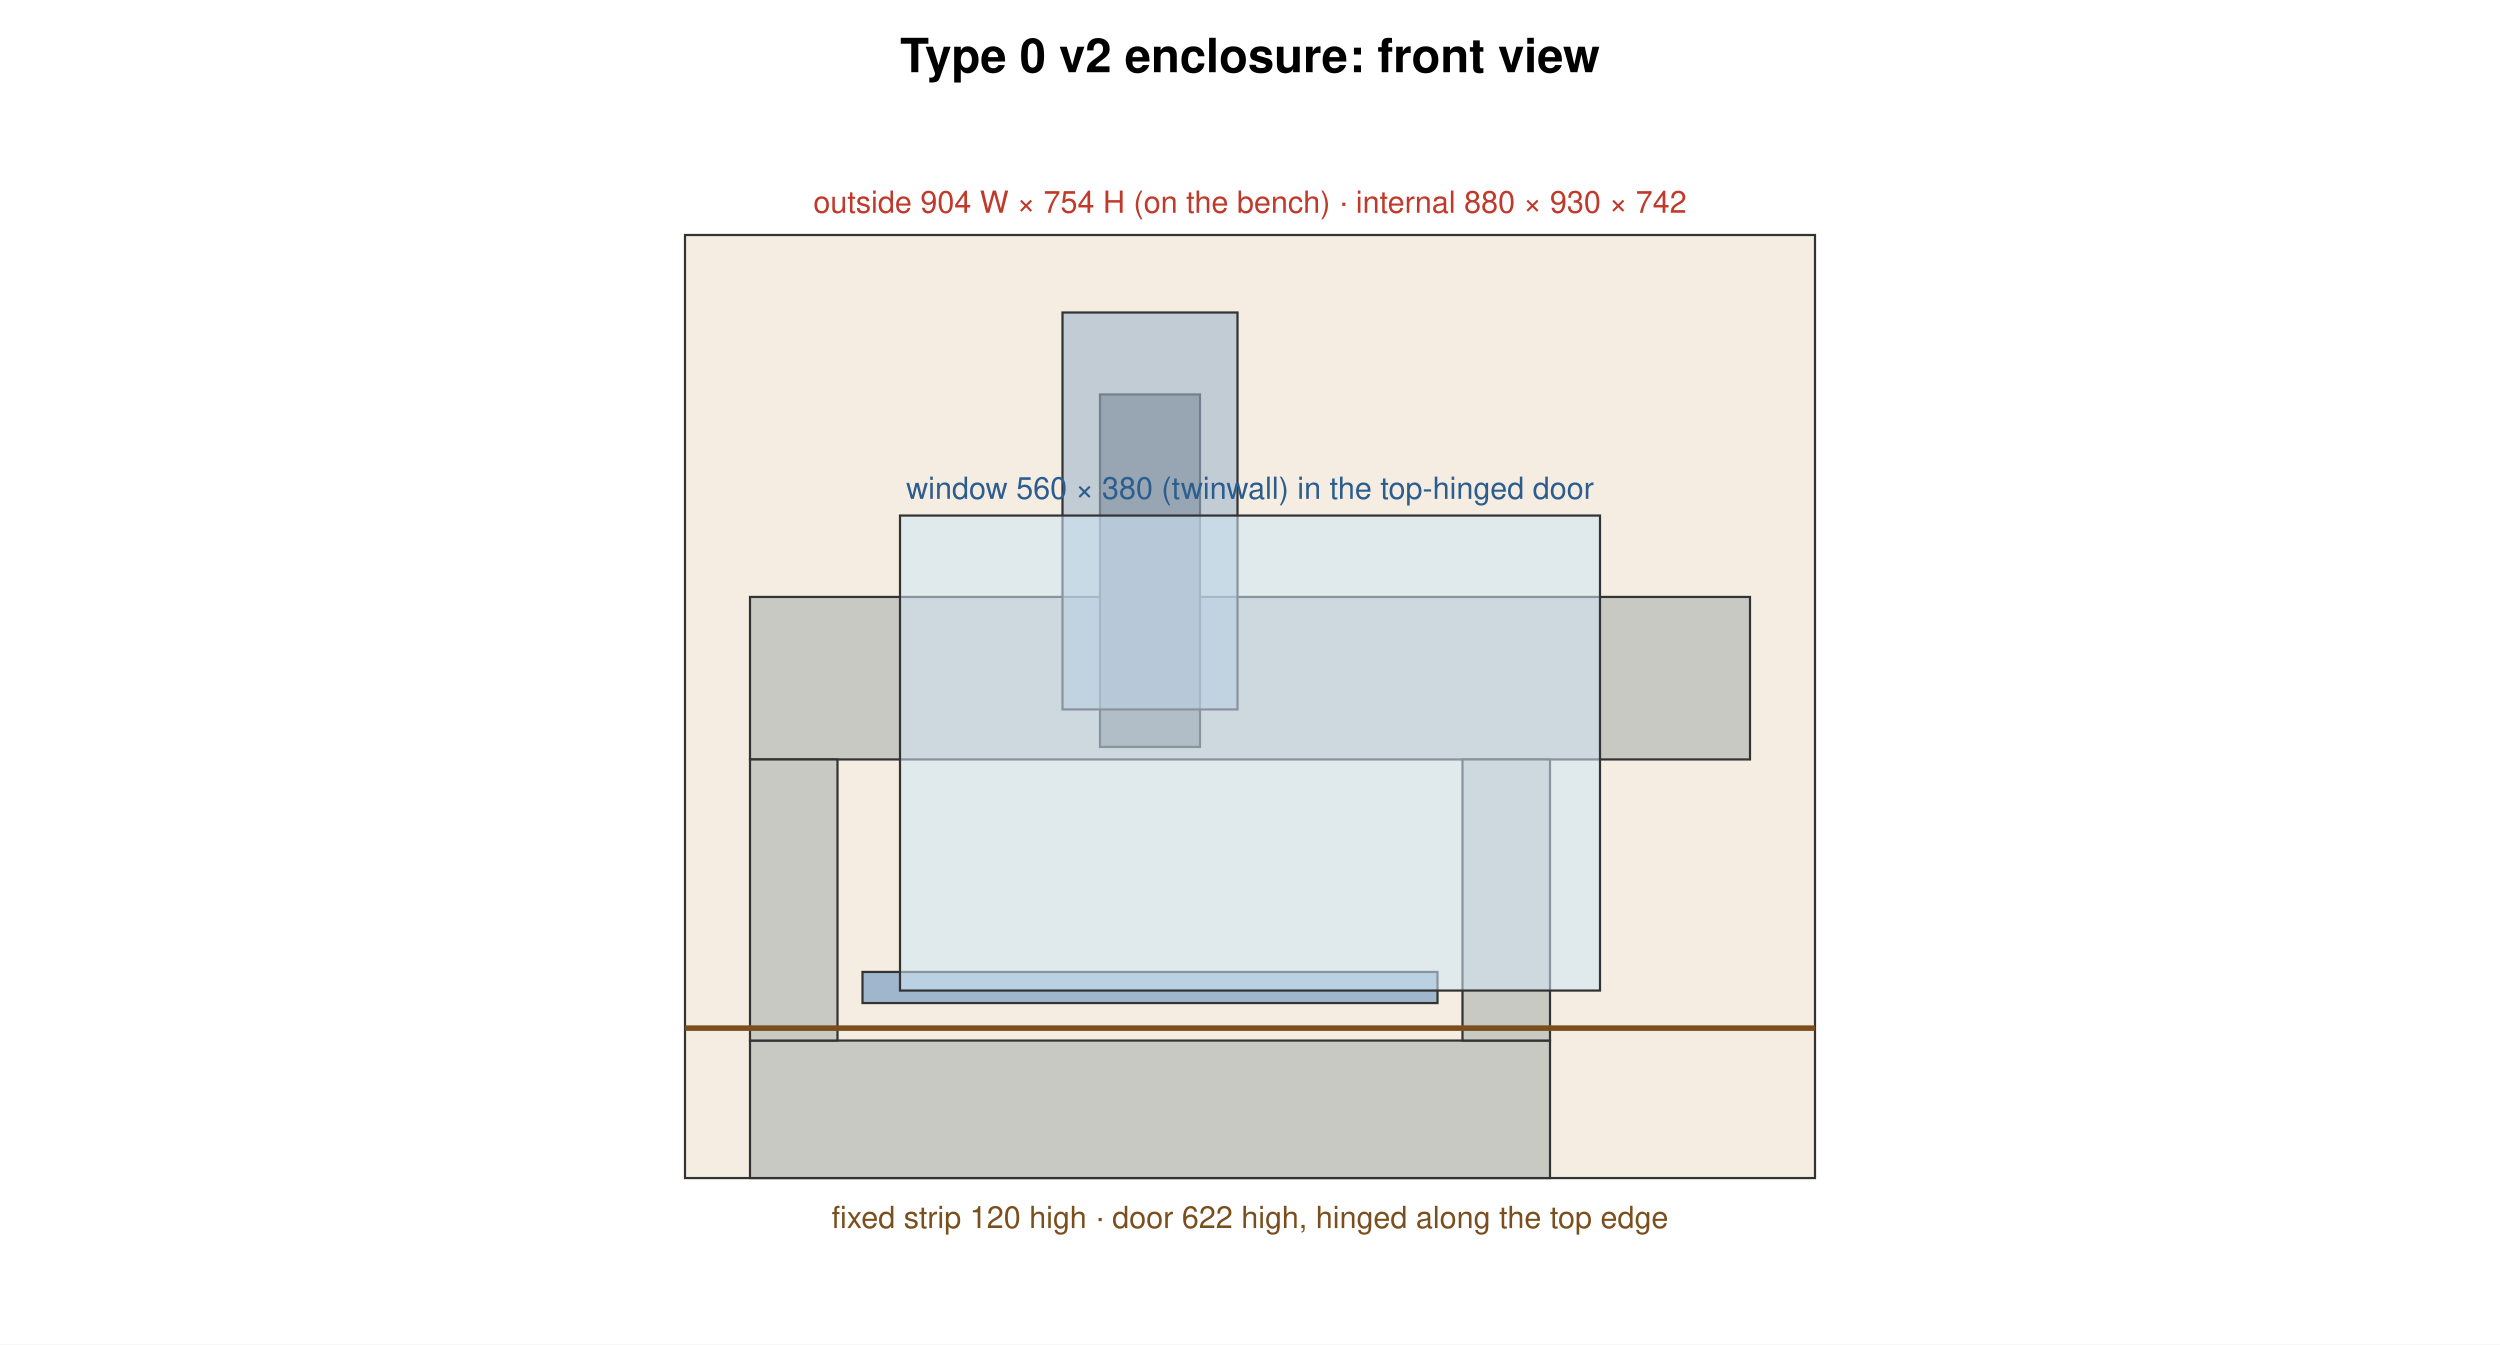
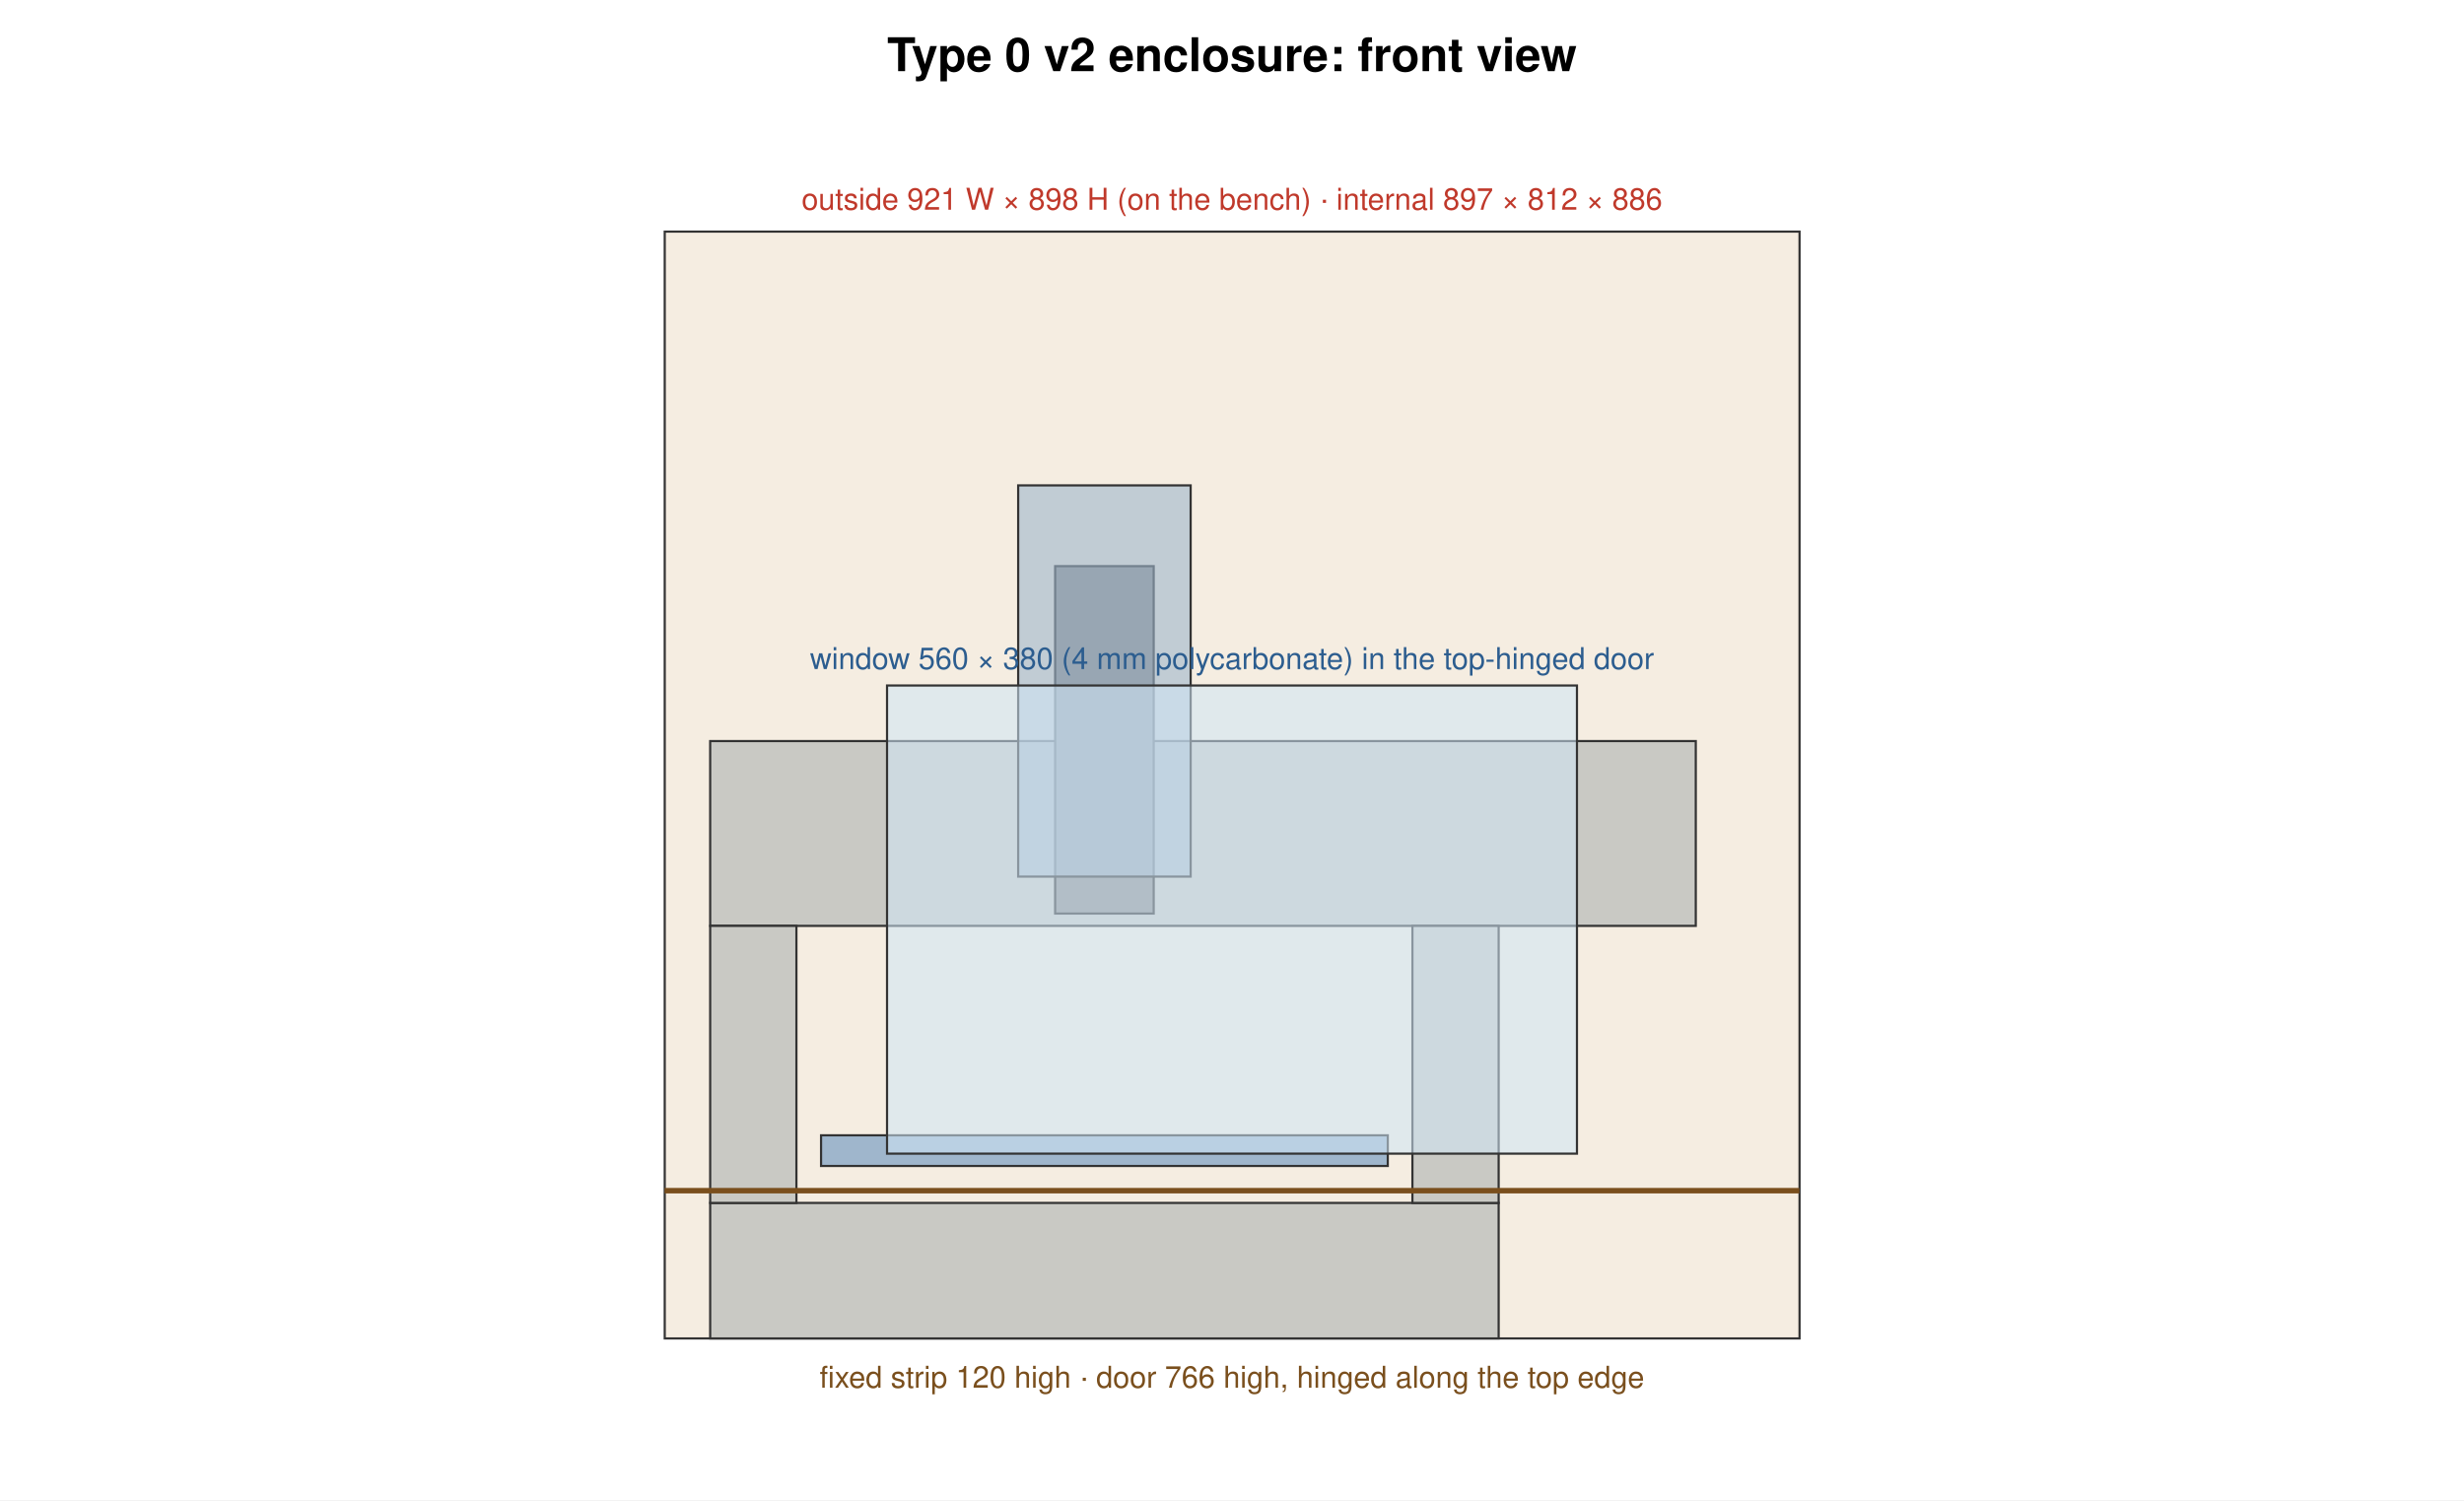
- <svg xmlns="http://www.w3.org/2000/svg" viewBox="0 0 900 484" font-family="Helvetica, Arial, sans-serif">
-   <rect width="900" height="484" fill="#fff" />
+ <svg xmlns="http://www.w3.org/2000/svg" viewBox="0 0 900 548" font-family="Helvetica, Arial, sans-serif">
+   <rect width="900" height="548" fill="#fff" />
  <text x="450.0" y="26" text-anchor="middle" font-size="17" font-weight="bold">Type 0 v2 enclosure: front view</text>
-   <rect x="246.6" y="84.6" width="406.8" height="339.5" fill="#d9b98a" fill-opacity="0.25" stroke="#333" stroke-width="0.8" />
-   <rect x="270.0" y="374.6" width="288.0" height="49.5" fill="#c9c9c4" fill-opacity="1.0" stroke="#333" stroke-width="0.8" />
-   <rect x="270.0" y="214.9" width="360.0" height="58.5" fill="#c9c9c4" fill-opacity="1.0" stroke="#333" stroke-width="0.8" />
-   <rect x="270.0" y="273.4" width="31.5" height="101.2" fill="#c9c9c4" fill-opacity="1.0" stroke="#333" stroke-width="0.8" />
-   <rect x="526.5" y="273.4" width="31.5" height="101.2" fill="#c9c9c4" fill-opacity="1.0" stroke="#333" stroke-width="0.8" />
-   <rect x="310.5" y="349.9" width="207.0" height="11.2" fill="#9fb6cc" fill-opacity="1.0" stroke="#333" stroke-width="0.8" />
-   <rect x="396.0" y="142.0" width="36.0" height="126.9" fill="#8e8e8e" fill-opacity="1.0" stroke="#333" stroke-width="0.8" />
-   <rect x="382.5" y="112.5" width="63.0" height="142.9" fill="#9fb6cc" fill-opacity="0.6" stroke="#333" stroke-width="0.8" />
-   <rect x="324.0" y="185.6" width="252.0" height="171.0" fill="#cfe6f5" fill-opacity="0.55" stroke="#333" stroke-width="0.8" />
-   <line x1="246.6" y1="370.125" x2="653.4" y2="370.125" stroke="#7a4f1d" stroke-width="2" />
-   <text x="450.0" y="76.6" text-anchor="middle" font-size="11" fill="#c0392b">outside 904 W × 754 H (on the bench)  ·  internal 880 × 930 × 742</text>
-   <text x="450.0" y="179.6" text-anchor="middle" font-size="11" fill="#2c5d8f">window 560 × 380 (twinwall) in the top-hinged door</text>
-   <text x="450.0" y="442.1" text-anchor="middle" font-size="11" fill="#7a4f1d">fixed strip 120 high · door 622 high, hinged along the top edge</text>
+   <rect x="242.8" y="84.6" width="414.5" height="404.3" fill="#d9b98a" fill-opacity="0.25" stroke="#333" stroke-width="0.8" />
+   <rect x="259.4" y="439.4" width="288.0" height="49.5" fill="#c9c9c4" fill-opacity="1.0" stroke="#333" stroke-width="0.8" />
+   <rect x="259.4" y="270.7" width="360.0" height="67.5" fill="#c9c9c4" fill-opacity="1.0" stroke="#333" stroke-width="0.8" />
+   <rect x="259.4" y="338.2" width="31.5" height="101.2" fill="#c9c9c4" fill-opacity="1.0" stroke="#333" stroke-width="0.8" />
+   <rect x="515.9" y="338.2" width="31.5" height="101.2" fill="#c9c9c4" fill-opacity="1.0" stroke="#333" stroke-width="0.8" />
+   <rect x="299.9" y="414.7" width="207.0" height="11.2" fill="#9fb6cc" fill-opacity="1.0" stroke="#333" stroke-width="0.8" />
+   <rect x="385.4" y="206.8" width="36.0" height="126.9" fill="#8e8e8e" fill-opacity="1.0" stroke="#333" stroke-width="0.8" />
+   <rect x="371.9" y="177.3" width="63.0" height="142.9" fill="#9fb6cc" fill-opacity="0.6" stroke="#333" stroke-width="0.8" />
+   <rect x="324.0" y="250.4" width="252.0" height="171.0" fill="#cfe6f5" fill-opacity="0.55" stroke="#333" stroke-width="0.8" />
+   <line x1="242.775" y1="434.925" x2="657.225" y2="434.925" stroke="#7a4f1d" stroke-width="2" />
+   <text x="450.0" y="76.6" text-anchor="middle" font-size="11" fill="#c0392b">outside 921 W × 898 H (on the bench)  ·  internal 897 × 812 × 886</text>
+   <text x="450.0" y="244.4" text-anchor="middle" font-size="11" fill="#2c5d8f">window 560 × 380 (4 mm polycarbonate) in the top-hinged door</text>
+   <text x="450.0" y="506.9" text-anchor="middle" font-size="11" fill="#7a4f1d">fixed strip 120 high · door 766 high, hinged along the top edge</text>
</svg>
